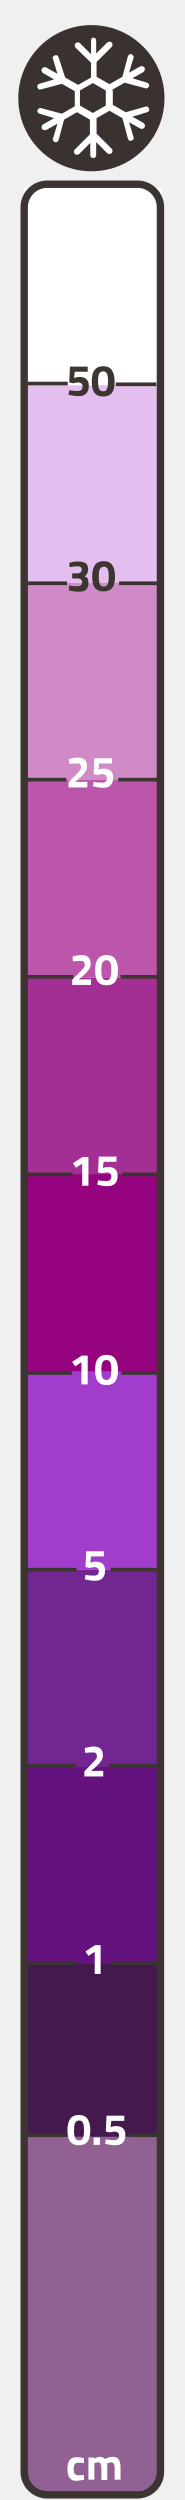
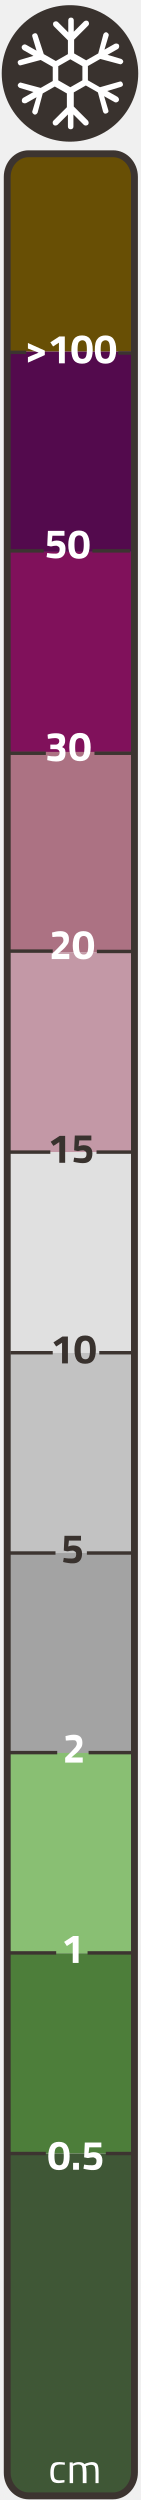
- <svg xmlns="http://www.w3.org/2000/svg" xmlns:xlink="http://www.w3.org/1999/xlink" version="1.1" id="Livello_1" x="0px" y="0px" width="50px" height="677px" viewBox="0 0 48.7 677.2" style="enable-background:new 0 0 48.7 677.2;" xml:space="preserve">
+ <svg xmlns="http://www.w3.org/2000/svg" xmlns:xlink="http://www.w3.org/1999/xlink" version="1.1" id="Livello_1" x="0px" y="0px" width="40.8px" height="725.2px" viewBox="0 0 40.8 725.2" style="enable-background:new 0 0 40.8 725.2;" xml:space="preserve">
  <style type="text/css">
- 	.st0{clip-path:url(#SVGID_00000000218965713374621950000004233356591681554082_);}
- 	.st1{fill:#FFFFFF;}
- 	.st2{clip-path:url(#SVGID_00000129923144940384993090000008331274699323703455_);}
- 	.st3{fill:#E4BEEE;}
- 	.st4{fill:#D08AC5;}
- 	.st5{clip-path:url(#SVGID_00000006685464368727911560000018187643351156657309_);}
- 	.st6{clip-path:url(#SVGID_00000095319780585273244490000013351934972467912067_);}
+ 	.st0{clip-path:url(#SVGID_00000098915040026974446110000016467911014192724646_);}
+ 	.st1{fill:#684F05;}
+ 	.st2{clip-path:url(#SVGID_00000094594512914248345400000008425046357698477696_);}
+ 	.st3{fill:#530A4D;}
+ 	.st4{fill:#80115B;}
+ 	.st5{clip-path:url(#SVGID_00000033357817913783713780000009313875899517753984_);}
+ 	.st6{clip-path:url(#SVGID_00000102504948381696112070000005640679351767184278_);}
	.st7{fill:#F7EC31;}
- 	.st8{clip-path:url(#SVGID_00000008862577644677355480000016746219373689212847_);}
- 	.st9{fill:#BB56AA;}
- 	.st10{clip-path:url(#SVGID_00000154412890701571235620000002423161842869275311_);}
- 	.st11{fill:#712692;}
- 	.st12{clip-path:url(#SVGID_00000079466833857126318350000008875312043614706323_);}
- 	.st13{fill:#64127D;}
- 	.st14{clip-path:url(#SVGID_00000105390704957357987420000002950343118205933458_);}
- 	.st15{fill:#43194E;}
- 	.st16{clip-path:url(#SVGID_00000102509290821129633550000012070003023703559040_);}
- 	.st17{fill:#906192;}
- 	.st18{clip-path:url(#SVGID_00000003076417379685506710000001611702538160563865_);}
- 	.st19{fill:#A32F94;}
- 	.st20{fill:#95037E;}
- 	.st21{fill:#A13CCD;}
- 	.st22{fill:#39322E;}
- 	.st23{fill:none;stroke:#3C3430;stroke-width:2;stroke-miterlimit:9.772;}
- 	.st24{fill:#3C3530;}
- 	.st25{fill:none;stroke:#3C3430;stroke-miterlimit:9.772;}
+ 	.st8{clip-path:url(#SVGID_00000026155942262473664290000017893766540488892855_);}
+ 	.st9{fill:#AC7283;}
+ 	.st10{clip-path:url(#SVGID_00000007412144014701037810000015797737344956985005_);}
+ 	.st11{fill:#A3A3A3;}
+ 	.st12{clip-path:url(#SVGID_00000119092181945875968810000003777751247216510863_);}
+ 	.st13{fill:#89BF73;}
+ 	.st14{clip-path:url(#SVGID_00000137821228222868411890000011199812696791389324_);}
+ 	.st15{fill:#4D7E3A;}
+ 	.st16{clip-path:url(#SVGID_00000057866340628048569470000003207683099039996304_);}
+ 	.st17{fill:#3F5736;}
+ 	.st18{clip-path:url(#SVGID_00000087394484356165805430000003236851973360426142_);}
+ 	.st19{fill:#C398A6;}
+ 	.st20{fill:#E0E0E0;}
+ 	.st21{fill:#C2C2C2;}
+ 	.st22{fill:#FFFFFF;}
+ 	.st23{fill:none;stroke:#3C3430;stroke-miterlimit:9.772;}
+ 	.st24{fill:#39322E;}
+ 	.st25{fill:none;stroke:#3C3430;stroke-width:2;stroke-miterlimit:9.772;}
</style>
  <g>
    <g>
      <defs>
-         <path id="SVGID_1_" d="M43.4,670.3C43,675.2,33.3,681,24.9,681l0,0c-8.2,0.5-19.5-4.7-19.5-10.7v-773.6c1.7-7,11.7-7.2,18.2-7.2     l0,0c7.7,0,17.7-0.9,19.6,6.5L43.4,670.3L43.4,670.3z" />
-       </defs>
-       <clipPath id="SVGID_00000049906761402337920340000000043620557985791897_">
+         <path id="SVGID_1_" d="M39.4,716.9c-0.5,5.3-10.1,11.6-18.5,11.6l0,0c-8.2,0.6-19.5-5.2-19.5-11.6v-840.6     c1.7-7.6,11.7-7.8,18.2-7.8l0,0c7.7,0,17.7-0.9,19.6,7.1L39.4,716.9L39.4,716.9z" />
+       </defs>
+       <clipPath id="SVGID_00000002376895202749338140000016211034289299895940_">
        <use xlink:href="#SVGID_1_" style="overflow:visible;" />
      </clipPath>
    </g>
    <g>
      <defs>
-         <path id="SVGID_00000139287668427597175150000005337643342325747617_" d="M43.4,670.3L43.4,670.3C43,675.2,33.3,681,24.9,681l0,0     c-8.2,0.5-19.5-4.7-19.5-10.7l0.4-773.8c1.7-7,11.3-7,17.8-7l0,0" />
-       </defs>
-       <clipPath id="SVGID_00000043440129468203989750000015955141753081785534_">
-         <use xlink:href="#SVGID_00000139287668427597175150000005337643342325747617_" style="overflow:visible;" />
-       </clipPath>
-     </g>
-     <g>
-       <defs>
-         <path id="SVGID_00000115490811195312777860000017320163711360459958_" d="M43.4,670.3C43,675.2,33.3,681,24.9,681l0,0     c-8.2,0.5-19.5-4.7-19.5-10.7l0.4-773.2c1.7-7,11.3-7.6,17.8-7.6l0,0c7.7,0,17.9-0.5,19.6,11.5L43.4,670.3L43.4,670.3z" />
-       </defs>
-       <clipPath id="SVGID_00000109013251638436620060000009426512653279845790_">
-         <use xlink:href="#SVGID_00000115490811195312777860000017320163711360459958_" style="overflow:visible;" />
-       </clipPath>
-       <g style="clip-path:url(#SVGID_00000109013251638436620060000009426512653279845790_);">
-         <g>
-           <g>
-             <rect x="-20.5" y="50.9" class="st1" width="100.4" height="53.5" />
-           </g>
-         </g>
-       </g>
-     </g>
-     <g>
-       <defs>
-         <path id="SVGID_00000001651595787654285100000000539256392243298979_" d="M43.4,670.3C43,675.2,33.3,681,24.9,681l0,0     c-8.2,0.5-19.5-4.7-19.5-10.7l0.4-773.8c1.7-7,11.3-7,17.8-7l0,0c7.7,0,18-0.6,19.6,11.5L43.4,670.3L43.4,670.3z" />
-       </defs>
-       <clipPath id="SVGID_00000160868612706090000760000001113069470686032782_">
-         <use xlink:href="#SVGID_00000001651595787654285100000000539256392243298979_" style="overflow:visible;" />
-       </clipPath>
-       <g style="clip-path:url(#SVGID_00000160868612706090000760000001113069470686032782_);">
-         <g>
-           <g>
-             <rect x="-19.5" y="104.4" class="st3" width="100.4" height="53.5" />
-           </g>
-         </g>
-       </g>
-       <g style="clip-path:url(#SVGID_00000160868612706090000760000001113069470686032782_);">
-         <g>
-           <g>
-             <rect x="-26.4" y="157.9" class="st4" width="100.4" height="53.5" />
-           </g>
-         </g>
-       </g>
-     </g>
-     <g>
-       <defs>
-         <path id="SVGID_00000093140493401093279450000010385558198291364778_" d="M43.3-99l0.2,769.3l0,0C43,675.2,33.3,681,24.9,681l0,0     c-8.2,0.5-19.5-4.7-19.5-10.7" />
-       </defs>
-       <defs>
-         <line id="SVGID_00000177444887163859735590000010051265546484263043_" x1="23.7" y1="-110.5" x2="23.7" y2="-110.5" />
-       </defs>
-       <clipPath id="SVGID_00000036940866561800353900000007167734404209803686_">
-         <use xlink:href="#SVGID_00000093140493401093279450000010385558198291364778_" style="overflow:visible;" />
-       </clipPath>
-       <clipPath id="SVGID_00000168815570968388869280000007952147893339019657_" style="clip-path:url(#SVGID_00000036940866561800353900000007167734404209803686_);">
-         <use xlink:href="#SVGID_00000177444887163859735590000010051265546484263043_" style="overflow:visible;" />
-       </clipPath>
-       <g style="clip-path:url(#SVGID_00000168815570968388869280000007952147893339019657_);">
-         <g>
-           <g>
-             <rect x="-19.5" y="157.8" class="st7" width="100.4" height="53.5" />
-           </g>
-         </g>
-       </g>
-     </g>
-     <g>
-       <defs>
-         <path id="SVGID_00000096761002498222806990000017357493658850406569_" d="M43.3-99l0.2,769.3l0,0C43,675.2,33.3,681,24.9,681l0,0     c-8.2,0.5-19.5-4.7-19.5-10.7v-772.8c1.7-7,11.7-7.9,18.2-7.9l0,0" />
-       </defs>
-       <clipPath id="SVGID_00000004518820277985656460000008660747687400064950_">
-         <use xlink:href="#SVGID_00000096761002498222806990000017357493658850406569_" style="overflow:visible;" />
-       </clipPath>
-       <g style="clip-path:url(#SVGID_00000004518820277985656460000008660747687400064950_);">
-         <g>
-           <g>
-             <rect x="-19.5" y="211.3" class="st9" width="100.4" height="53.5" />
-           </g>
-         </g>
-       </g>
-     </g>
-     <g>
-       <defs>
-         <path id="SVGID_00000174571693593857437650000013166913069143135146_" d="M43.4,670.3C43,675.2,33.3,681,24.9,681l0,0     c-8.2,0.5-19.5-4.7-19.5-10.7v-773.6c1.7-7,11.7-7.2,18.2-7.2l0,0c7.7,0,18.2-0.5,19.6,11.5L43.4,670.3L43.4,670.3z" />
-       </defs>
-       <clipPath id="SVGID_00000180350256746388781910000010282453404805177512_">
-         <use xlink:href="#SVGID_00000174571693593857437650000013166913069143135146_" style="overflow:visible;" />
-       </clipPath>
-       <g style="clip-path:url(#SVGID_00000180350256746388781910000010282453404805177512_);">
-         <g>
-           <g>
-             <rect x="-18.2" y="425.1" class="st11" width="100.4" height="53.5" />
-           </g>
-         </g>
-       </g>
-     </g>
-     <g>
-       <defs>
-         <path id="SVGID_00000129165151541305502330000001497987947528779943_" d="M43.4,670.3C43,675.2,33.3,681,24.9,681l0,0     c-8.2,0.5-19.5-4.7-19.5-10.7v-773.6c1.7-7,11.7-7.2,18.2-7.2l0,0c7.7,0,18.2-1.2,19.6,11.5L43.4,670.3L43.4,670.3z" />
-       </defs>
-       <clipPath id="SVGID_00000172435788007856679500000014449333323306551707_">
-         <use xlink:href="#SVGID_00000129165151541305502330000001497987947528779943_" style="overflow:visible;" />
-       </clipPath>
-       <g style="clip-path:url(#SVGID_00000172435788007856679500000014449333323306551707_);">
-         <g>
-           <g>
-             <rect x="-18.2" y="478.5" class="st13" width="100.4" height="53.5" />
-           </g>
-         </g>
-       </g>
-     </g>
-     <g>
-       <defs>
-         <path id="SVGID_00000039840782342987925490000000346408098190809532_" d="M43.4,670.3C43,675.2,33.3,681,24.9,681l0,0     c-8.2,0.5-19.5-4.7-19.5-10.7l0-769.6c-0.2-17.9,11.7-11.4,18.2-11.2l0,0c7.7,0,18.3-0.6,19.6,11.5L43.4,670.3L43.4,670.3z" />
-       </defs>
-       <clipPath id="SVGID_00000137848631104389829790000001421881645389209216_">
-         <use xlink:href="#SVGID_00000039840782342987925490000000346408098190809532_" style="overflow:visible;" />
-       </clipPath>
-       <g style="clip-path:url(#SVGID_00000137848631104389829790000001421881645389209216_);">
-         <g>
-           <g>
-             <rect x="-17.3" y="532" class="st15" width="100.4" height="53.5" />
-           </g>
-         </g>
-       </g>
-     </g>
-     <g>
-       <defs>
-         <path id="SVGID_00000132054182133093069910000016757555373896589497_" d="M43.4,670.3c-0.5,4.9-10.6,5.5-19,5.5l0,0     c-8.2,0.5-18.6,0-18.6-6.6v-774c1.7-7,11.3-5.7,17.8-5.7l0,0c7.7,0,17.7,0.4,19.6,7.7L43.4,670.3L43.4,670.3z" />
-       </defs>
-       <clipPath id="SVGID_00000013905822566775469240000000313912626292401555_">
-         <use xlink:href="#SVGID_00000132054182133093069910000016757555373896589497_" style="overflow:visible;" />
-       </clipPath>
-       <g style="clip-path:url(#SVGID_00000013905822566775469240000000313912626292401555_);">
-         <g>
-           <g>
-             <rect x="-17.6" y="578.8" class="st17" width="100.4" height="98.9" />
-           </g>
-         </g>
-       </g>
-     </g>
-     <g>
-       <defs>
-         <path id="SVGID_00000007396514848481144550000015290103868559859863_" d="M43.4,670.3c-0.5,4.9-10.4,4.2-18.8,4.2l0,0     c-8.2,0.5-19.2,1.8-19.2-4.2l0.4-773.8c1.7-7,11.3-7,17.8-7l0,0c7.7,0,17.2,0.8,19.1,8.2L43.4,670.3L43.4,670.3z" />
-       </defs>
-       <clipPath id="SVGID_00000072245105386163079540000011332157759879744156_">
-         <use xlink:href="#SVGID_00000007396514848481144550000015290103868559859863_" style="overflow:visible;" />
-       </clipPath>
-       <g style="clip-path:url(#SVGID_00000072245105386163079540000011332157759879744156_);">
-         <g>
-           <g>
-             <rect x="-18.2" y="264.8" class="st19" width="100.4" height="53.5" />
+         <path id="SVGID_00000178170641793744831440000013553570908932468613_" d="M39.4,716.9L39.4,716.9c-0.5,5.3-10.1,11.6-18.5,11.6     l0,0c-8.2,0.6-19.5-5.2-19.5-11.6l0.4-840.9c1.7-7.6,11.3-7.6,17.8-7.6l0,0" />
+       </defs>
+       <clipPath id="SVGID_00000003075503599348717450000015759645468834601378_">
+         <use xlink:href="#SVGID_00000178170641793744831440000013553570908932468613_" style="overflow:visible;" />
+       </clipPath>
+     </g>
+     <g>
+       <defs>
+         <path id="SVGID_00000100348412221208450680000008095383323119691156_" d="M39.4,716.9c-0.5,5.3-10.1,11.6-18.5,11.6l0,0     c-8.2,0.6-19.5-5.2-19.5-11.6l0.4-840.2c1.7-7.6,11.3-8.2,17.8-8.2l0,0c7.7,0,17.9-0.5,19.6,12.5L39.4,716.9L39.4,716.9z" />
+       </defs>
+       <clipPath id="SVGID_00000039108399036943574920000001238653973348416945_">
+         <use xlink:href="#SVGID_00000100348412221208450680000008095383323119691156_" style="overflow:visible;" />
+       </clipPath>
+       <g style="clip-path:url(#SVGID_00000039108399036943574920000001238653973348416945_);">
+         <g>
+           <g>
+             <path class="st1" d="M8.9,43.9h22.2c5,0,9,4,9,9V102H1.8V51C1.8,47.1,5,43.9,8.9,43.9z" />
+           </g>
+         </g>
+       </g>
+     </g>
+     <g>
+       <defs>
+         <path id="SVGID_00000168833794349839536990000010752027457941893008_" d="M39.4,716.9c-0.5,5.3-10.1,11.6-18.5,11.6l0,0     c-8.2,0.6-19.5-5.2-19.5-11.6l0.4-840.9c1.7-7.6,11.3-7.6,17.8-7.6l0,0c7.7,0,18-0.7,19.6,12.5L39.4,716.9L39.4,716.9z" />
+       </defs>
+       <clipPath id="SVGID_00000119112293153998242760000015847789630416676506_">
+         <use xlink:href="#SVGID_00000168833794349839536990000010752027457941893008_" style="overflow:visible;" />
+       </clipPath>
+       <g style="clip-path:url(#SVGID_00000119112293153998242760000015847789630416676506_);">
+         <g>
+           <g>
+             <rect x="-23.5" y="102" class="st3" width="100.4" height="58.1" />
+           </g>
+         </g>
+       </g>
+       <g style="clip-path:url(#SVGID_00000119112293153998242760000015847789630416676506_);">
+         <g>
+           <g>
+             <rect x="-30.4" y="160.1" class="st4" width="100.4" height="58.1" />
+           </g>
+         </g>
+       </g>
+     </g>
+     <g>
+       <defs>
+         <path id="SVGID_00000049187187290253736290000017964519920906868887_" d="M39.3-119l0.2,836l0,0c-0.5,5.3-10.1,11.6-18.5,11.6     l0,0c-8.2,0.6-19.5-5.2-19.5-11.6" />
+       </defs>
+       <defs>
+         <line id="SVGID_00000161613545894220248220000014399270502842630046_" x1="19.6" y1="-131.5" x2="19.6" y2="-131.5" />
+       </defs>
+       <clipPath id="SVGID_00000119812225783328776150000006907866670952960956_">
+         <use xlink:href="#SVGID_00000049187187290253736290000017964519920906868887_" style="overflow:visible;" />
+       </clipPath>
+       <clipPath id="SVGID_00000085250954141285547760000012959758495552233353_" style="clip-path:url(#SVGID_00000119812225783328776150000006907866670952960956_);">
+         <use xlink:href="#SVGID_00000161613545894220248220000014399270502842630046_" style="overflow:visible;" />
+       </clipPath>
+       <g style="clip-path:url(#SVGID_00000085250954141285547760000012959758495552233353_);">
+         <g>
+           <g>
+             <rect x="-23.5" y="160" class="st7" width="100.4" height="58.1" />
+           </g>
+         </g>
+       </g>
+     </g>
+     <g>
+       <defs>
+         <path id="SVGID_00000011748717796790215470000017592592769565889961_" d="M39.3-119l0.2,836l0,0c-0.5,5.3-10.1,11.6-18.5,11.6     l0,0c-8.2,0.6-19.5-5.2-19.5-11.6v-839.8c1.7-7.6,11.7-8.6,18.2-8.6l0,0" />
+       </defs>
+       <clipPath id="SVGID_00000081629771976537579700000003846938342084202147_">
+         <use xlink:href="#SVGID_00000011748717796790215470000017592592769565889961_" style="overflow:visible;" />
+       </clipPath>
+       <g style="clip-path:url(#SVGID_00000081629771976537579700000003846938342084202147_);">
+         <g>
+           <g>
+             <rect x="-23.5" y="218.1" class="st9" width="100.4" height="58.1" />
+           </g>
+         </g>
+       </g>
+     </g>
+     <g>
+       <defs>
+         <path id="SVGID_00000104685433218002130680000016991519668449162653_" d="M39.4,716.9c-0.5,5.3-10.1,11.6-18.5,11.6l0,0     c-8.2,0.6-19.5-5.2-19.5-11.6v-840.6c1.7-7.6,11.7-7.8,18.2-7.8l0,0c7.7,0,18.2-0.5,19.6,12.5L39.4,716.9L39.4,716.9z" />
+       </defs>
+       <clipPath id="SVGID_00000143597427769872116080000013472562671337363382_">
+         <use xlink:href="#SVGID_00000104685433218002130680000016991519668449162653_" style="overflow:visible;" />
+       </clipPath>
+       <g style="clip-path:url(#SVGID_00000143597427769872116080000013472562671337363382_);">
+         <g>
+           <g>
+             <rect x="-22.3" y="450.5" class="st11" width="100.4" height="58.1" />
+           </g>
+         </g>
+       </g>
+     </g>
+     <g>
+       <defs>
+         <path id="SVGID_00000060713978229330412610000001242392071182952872_" d="M39.4,716.9c-0.5,5.3-10.1,11.6-18.5,11.6l0,0     c-8.2,0.6-19.5-5.2-19.5-11.6v-840.6c1.7-7.6,11.7-7.8,18.2-7.8l0,0c7.7,0,18.2-1.3,19.6,12.5L39.4,716.9L39.4,716.9z" />
+       </defs>
+       <clipPath id="SVGID_00000043439930468464822360000011988295345565733051_">
+         <use xlink:href="#SVGID_00000060713978229330412610000001242392071182952872_" style="overflow:visible;" />
+       </clipPath>
+       <g style="clip-path:url(#SVGID_00000043439930468464822360000011988295345565733051_);">
+         <g>
+           <g>
+             <rect x="-22.3" y="508.5" class="st13" width="100.4" height="58.1" />
+           </g>
+         </g>
+       </g>
+     </g>
+     <g>
+       <defs>
+         <path id="SVGID_00000048483031147281465460000017961855064171902124_" d="M39.4,716.9c-0.5,5.3-10.1,11.6-18.5,11.6l0,0     c-8.2,0.6-19.5-5.2-19.5-11.6l0-836.2c-0.2-19.4,11.7-12.4,18.2-12.2l0,0c7.7,0,18.3-0.7,19.6,12.5L39.4,716.9L39.4,716.9z" />
+       </defs>
+       <clipPath id="SVGID_00000138550818620415228530000014452410293576349112_">
+         <use xlink:href="#SVGID_00000048483031147281465460000017961855064171902124_" style="overflow:visible;" />
+       </clipPath>
+       <g style="clip-path:url(#SVGID_00000138550818620415228530000014452410293576349112_);">
+         <g>
+           <g>
+             <rect x="-21.3" y="566.6" class="st15" width="100.4" height="58.1" />
+           </g>
+         </g>
+       </g>
+     </g>
+     <g>
+       <defs>
+         <path id="SVGID_00000150088491119355903410000016345475448046672027_" d="M39,719.7C38.6,725,29,724,20.6,724l0,0     c-8.2,0.6-19.1,0.1-19.1-7l0.4-842.2c1.7-7.6,11.3-6.2,17.8-6.2l0,0c7.7,0,17.7,0.4,19.6,8.4l0.2,840L39,719.7z" />
+       </defs>
+       <clipPath id="SVGID_00000137849203044961490140000008775123396880617886_">
+         <use xlink:href="#SVGID_00000150088491119355903410000016345475448046672027_" style="overflow:visible;" />
+       </clipPath>
+       <g style="clip-path:url(#SVGID_00000137849203044961490140000008775123396880617886_);">
+         <g>
+           <g>
+             <rect x="-21.6" y="624.7" class="st17" width="100.4" height="100.3" />
+           </g>
+         </g>
+       </g>
+     </g>
+     <g>
+       <defs>
+         <path id="SVGID_00000067950140164178477570000012641464955959411613_" d="M20.6,721.4L20.6,721.4c-8.2,0.6-19.2,1.9-19.2-4.5     l0.4-840.9c1.7-7.6,11.3-7.6,17.8-7.6l0,0c7.7,0,17.2,0.9,19.1,8.9l0.7,839.5" />
+       </defs>
+       <clipPath id="SVGID_00000136397276364343749070000009572086690755956355_">
+         <use xlink:href="#SVGID_00000067950140164178477570000012641464955959411613_" style="overflow:visible;" />
+       </clipPath>
+       <g style="clip-path:url(#SVGID_00000136397276364343749070000009572086690755956355_);">
+         <g>
+           <g>
+             <rect x="-22.3" y="276.2" class="st19" width="100.4" height="58.1" />
          </g>
        </g>
      </g>
    </g>
    <g>
      <g>
        <g>
          <g>
-             <rect x="5.4" y="318.1" class="st20" width="38" height="53.5" />
+             <rect x="1.4" y="334.2" class="st20" width="38" height="58.1" />
          </g>
        </g>
      </g>
    </g>
    <g>
      <g>
        <g>
          <g>
-             <rect x="6.2" y="371.6" class="st21" width="36.7" height="53.5" />
-           </g>
-         </g>
-       </g>
-     </g>
-   </g>
-   <circle class="st22" cx="24.1" cy="26.6" r="19.8" />
-   <path class="st23" d="M36.6,675.8H12.1c-3.4,0-6.2-2.8-6.2-6.2V56.1c0-3.4,2.8-6.2,6.2-6.2h24.5c3.4,0,6.2,2.8,6.2,6.2v613.5  C42.8,673,40,675.8,36.6,675.8z" />
-   <g>
-     <path class="st1" d="M18.4,573.9c0.5-0.7,1.3-1,2.3-1c1,0,1.8,0.3,2.3,1c0.5,0.7,0.8,1.7,0.8,3.2s-0.3,2.5-0.8,3.1   c-0.5,0.6-1.3,0.9-2.3,0.9c-1,0-1.8-0.3-2.3-0.9s-0.8-1.7-0.8-3.1S17.9,574.6,18.4,573.9z M22.1,577.1c0-1-0.1-1.7-0.3-2.1   c-0.2-0.4-0.6-0.6-1-0.6c-0.5,0-0.8,0.2-1.1,0.6c-0.2,0.4-0.3,1.1-0.3,2.1c0,1,0.1,1.7,0.3,2.1c0.2,0.4,0.6,0.6,1.1,0.6   c0.5,0,0.8-0.2,1-0.6S22.1,578,22.1,577.1z" />
-     <path class="st1" d="M24.7,581v-2h1.7v2H24.7z" />
-     <path class="st1" d="M33,573.1v1.4h-3.5l-0.2,1.7c0.5-0.2,1-0.3,1.4-0.3c1.7,0,2.6,0.8,2.6,2.4c0,0.9-0.2,1.6-0.7,2.1   c-0.5,0.5-1.1,0.7-2,0.7c-0.4,0-0.8,0-1.3-0.1c-0.5-0.1-0.8-0.1-1.1-0.2l-0.4-0.1l0.2-1.2c1,0.2,1.8,0.2,2.4,0.2   c0.4,0,0.7-0.1,0.9-0.3c0.2-0.2,0.3-0.5,0.3-0.9s-0.1-0.7-0.3-0.8s-0.4-0.3-0.7-0.3c-0.5,0-1,0.1-1.4,0.2l-0.2,0l-1-0.2l0.2-4.3H33   z" />
-   </g>
-   <g>
-     <path class="st1" d="M24,266.8h-5.1v-1.4l1.7-1.7c0.6-0.6,1-1.1,1.3-1.4s0.4-0.7,0.4-1s-0.1-0.6-0.3-0.8c-0.2-0.2-0.5-0.2-0.8-0.2   c-0.5,0-1.1,0-1.8,0.1l-0.3,0l-0.1-1.3c0.8-0.2,1.6-0.4,2.4-0.4c1.7,0,2.5,0.8,2.5,2.3c0,0.6-0.1,1.1-0.4,1.5   c-0.3,0.4-0.7,1-1.4,1.6l-1.4,1.2H24V266.8z" />
-     <path class="st1" d="M25.9,259.7c0.5-0.7,1.3-1,2.3-1c1,0,1.8,0.3,2.3,1c0.5,0.7,0.8,1.7,0.8,3.2s-0.3,2.5-0.8,3.1   c-0.5,0.6-1.3,0.9-2.3,0.9c-1,0-1.8-0.3-2.3-0.9s-0.8-1.7-0.8-3.1S25.3,260.4,25.9,259.7z M29.5,262.8c0-1-0.1-1.7-0.3-2.1   c-0.2-0.4-0.6-0.6-1-0.6c-0.5,0-0.8,0.2-1.1,0.6c-0.2,0.4-0.3,1.1-0.3,2.1c0,1,0.1,1.7,0.3,2.1c0.2,0.4,0.6,0.6,1.1,0.6   c0.5,0,0.8-0.2,1-0.6S29.5,263.8,29.5,262.8z" />
-   </g>
-   <g>
-     <path class="st1" d="M23,213.3h-5.1v-1.4l1.7-1.7c0.6-0.6,1-1.1,1.3-1.4s0.4-0.7,0.4-1s-0.1-0.6-0.3-0.8c-0.2-0.2-0.5-0.2-0.8-0.2   c-0.5,0-1.1,0-1.8,0.1l-0.3,0l-0.1-1.3c0.8-0.2,1.6-0.4,2.4-0.4c1.7,0,2.5,0.8,2.5,2.3c0,0.6-0.1,1.1-0.4,1.5   c-0.3,0.4-0.7,1-1.4,1.6l-1.4,1.2H23V213.3z" />
-     <path class="st1" d="M29.7,205.4v1.4h-3.5l-0.2,1.7c0.5-0.2,1-0.3,1.4-0.3c1.7,0,2.6,0.8,2.6,2.4c0,0.9-0.2,1.6-0.7,2.1   c-0.5,0.5-1.1,0.7-2,0.7c-0.4,0-0.8,0-1.3-0.1c-0.5-0.1-0.8-0.1-1.1-0.2l-0.4-0.1l0.2-1.2c1,0.2,1.8,0.2,2.4,0.2   c0.4,0,0.7-0.1,0.9-0.3c0.2-0.2,0.3-0.5,0.3-0.9s-0.1-0.7-0.3-0.8s-0.4-0.3-0.7-0.3c-0.5,0-1,0.1-1.4,0.2l-0.2,0l-1-0.2l0.2-4.3   H29.7z" />
-   </g>
-   <g>
-     <path class="st24" d="M23.1,99.3v1.4h-3.5l-0.2,1.7c0.5-0.2,1-0.3,1.4-0.3c1.7,0,2.6,0.8,2.6,2.4c0,0.9-0.2,1.6-0.7,2.1   c-0.5,0.5-1.1,0.7-2,0.7c-0.4,0-0.8,0-1.3-0.1c-0.5-0.1-0.8-0.1-1.1-0.2l-0.4-0.1l0.2-1.2c1,0.2,1.8,0.2,2.4,0.2   c0.4,0,0.7-0.1,0.9-0.3c0.2-0.2,0.3-0.5,0.3-0.9s-0.1-0.7-0.3-0.8s-0.4-0.3-0.7-0.3c-0.5,0-1,0.1-1.4,0.2l-0.2,0l-1-0.2l0.2-4.3   H23.1z" />
-     <path class="st24" d="M25,100.2c0.5-0.7,1.3-1,2.3-1c1,0,1.8,0.3,2.3,1c0.5,0.7,0.8,1.7,0.8,3.2s-0.3,2.5-0.8,3.1   c-0.5,0.6-1.3,0.9-2.3,0.9c-1,0-1.8-0.3-2.3-0.9s-0.8-1.7-0.8-3.1S24.4,100.8,25,100.2z M28.6,103.3c0-1-0.1-1.7-0.3-2.1   c-0.2-0.4-0.6-0.6-1-0.6c-0.5,0-0.8,0.2-1.1,0.6c-0.2,0.4-0.3,1.1-0.3,2.1c0,1,0.1,1.7,0.3,2.1c0.2,0.4,0.6,0.6,1.1,0.6   c0.5,0,0.8-0.2,1-0.6S28.6,104.3,28.6,103.3z" />
-   </g>
-   <line class="st25" x1="5.5" y1="578.4" x2="16.9" y2="578.4" />
-   <line class="st25" x1="42.5" y1="578.4" x2="34.3" y2="578.4" />
-   <line class="st25" x1="6.5" y1="264.6" x2="19.2" y2="264.6" />
-   <line class="st25" x1="43.2" y1="264.6" x2="32" y2="264.6" />
-   <line class="st25" x1="6.5" y1="211.2" x2="17.3" y2="211.2" />
-   <line class="st25" x1="42.4" y1="211.2" x2="31.4" y2="211.2" />
-   <line class="st25" x1="17.7" y1="103.9" x2="5.2" y2="103.9" />
-   <line class="st25" x1="41.7" y1="104.1" x2="30.7" y2="104.1" />
-   <g>
-     <path class="st1" d="M26.6,526.8v7.9H25v-6l-1.7,1.1l-0.8-1.2l2.6-1.7H26.6z" />
-   </g>
-   <line class="st25" x1="6.3" y1="531.8" x2="20.1" y2="531.8" />
-   <line class="st25" x1="42.7" y1="531.8" x2="29.3" y2="531.8" />
-   <g>
-     <path class="st1" d="M27.3,481.2h-5.1v-1.4l1.7-1.7c0.6-0.6,1-1.1,1.3-1.4s0.4-0.7,0.4-1s-0.1-0.6-0.3-0.8   c-0.2-0.2-0.5-0.2-0.8-0.2c-0.5,0-1.1,0-1.8,0.1l-0.3,0l-0.1-1.3c0.8-0.2,1.6-0.4,2.4-0.4c1.7,0,2.5,0.8,2.5,2.3   c0,0.6-0.1,1.1-0.4,1.5c-0.3,0.4-0.7,1-1.4,1.6l-1.4,1.2h3.3V481.2z" />
-   </g>
-   <line class="st25" x1="6" y1="478.3" x2="19.9" y2="478.3" />
-   <line class="st25" x1="42.4" y1="478.3" x2="29" y2="478.3" />
-   <g>
-     <path class="st1" d="M27.5,420.2v1.4H24l-0.2,1.7c0.5-0.2,1-0.3,1.4-0.3c1.7,0,2.6,0.8,2.6,2.4c0,0.9-0.2,1.6-0.7,2.1   c-0.5,0.5-1.1,0.7-2,0.7c-0.4,0-0.8,0-1.3-0.1c-0.5-0.1-0.8-0.1-1.1-0.2l-0.4-0.1l0.2-1.2c1,0.2,1.8,0.2,2.4,0.2   c0.4,0,0.7-0.1,0.9-0.3c0.2-0.2,0.3-0.5,0.3-0.9s-0.1-0.7-0.3-0.8s-0.4-0.3-0.7-0.3c-0.5,0-1,0.1-1.4,0.2l-0.2,0l-1-0.2l0.2-4.3   H27.5z" />
-   </g>
-   <line class="st25" x1="6.3" y1="425.2" x2="20.1" y2="425.2" />
-   <line class="st25" x1="42.7" y1="425.2" x2="29.3" y2="425.2" />
-   <g>
-     <path class="st1" d="M23.1,367.1v7.9h-1.7v-6l-1.7,1.1l-0.8-1.2l2.6-1.7H23.1z" />
-     <path class="st1" d="M25.9,368c0.5-0.7,1.3-1,2.3-1c1,0,1.8,0.3,2.3,1c0.5,0.7,0.8,1.7,0.8,3.2s-0.3,2.5-0.8,3.1   c-0.5,0.6-1.3,0.9-2.3,0.9c-1,0-1.8-0.3-2.3-0.9s-0.8-1.7-0.8-3.1S25.3,368.6,25.9,368z M29.5,371.1c0-1-0.1-1.7-0.3-2.1   c-0.2-0.4-0.6-0.6-1-0.6c-0.5,0-0.8,0.2-1.1,0.6c-0.2,0.4-0.3,1.1-0.3,2.1c0,1,0.1,1.7,0.3,2.1c0.2,0.4,0.6,0.6,1.1,0.6   c0.5,0,0.8-0.2,1-0.6S29.5,372.1,29.5,371.1z" />
-   </g>
-   <line class="st25" x1="6.4" y1="371.9" x2="18.8" y2="371.9" />
-   <line class="st25" x1="42.8" y1="371.9" x2="32.2" y2="371.9" />
-   <g>
-     <path class="st1" d="M23.3,313.3v7.9h-1.7v-6l-1.7,1.1l-0.8-1.2l2.6-1.7H23.3z" />
-     <path class="st1" d="M30.9,313.3v1.4h-3.5l-0.2,1.7c0.5-0.2,1-0.3,1.4-0.3c1.7,0,2.6,0.8,2.6,2.4c0,0.9-0.2,1.6-0.7,2.1   s-1.1,0.7-2,0.7c-0.4,0-0.8,0-1.3-0.1s-0.8-0.1-1.1-0.2l-0.4-0.1l0.2-1.2c1,0.2,1.8,0.2,2.4,0.2c0.4,0,0.7-0.1,0.9-0.3   c0.2-0.2,0.3-0.5,0.3-0.9s-0.1-0.7-0.3-0.8s-0.4-0.3-0.7-0.3c-0.5,0-1,0.1-1.4,0.2l-0.2,0l-1-0.2l0.2-4.3H30.9z" />
-   </g>
-   <line class="st25" x1="6.6" y1="318.1" x2="19" y2="318.1" />
-   <line class="st25" x1="43" y1="318.1" x2="32.4" y2="318.1" />
-   <g>
-     <path class="st24" d="M18.1,152.5c0.7-0.3,1.6-0.4,2.5-0.4c0.9,0,1.6,0.2,2,0.5s0.6,0.9,0.6,1.7c0,0.8-0.3,1.4-0.9,1.8   c0.4,0.2,0.7,0.4,0.8,0.6s0.2,0.6,0.2,1.1c0,0.9-0.2,1.5-0.6,1.9c-0.4,0.4-1.1,0.6-2.1,0.6c-0.7,0-1.4-0.1-2.2-0.3l-0.4-0.1   l0.1-1.3c0.9,0.2,1.6,0.2,2.3,0.2c0.8,0,1.2-0.4,1.2-1.1c0-0.3-0.1-0.5-0.3-0.7c-0.2-0.2-0.5-0.3-0.8-0.3h-1.6v-1.4h1.6   c0.3,0,0.5-0.1,0.7-0.3c0.2-0.2,0.3-0.5,0.3-0.7c0-0.6-0.4-0.9-1.2-0.9c-0.6,0-1.1,0.1-1.8,0.2l-0.3,0L18.1,152.5z" />
-     <path class="st24" d="M25.1,153c0.5-0.7,1.3-1,2.3-1c1,0,1.8,0.3,2.3,1c0.5,0.7,0.8,1.7,0.8,3.2s-0.3,2.5-0.8,3.1   c-0.5,0.6-1.3,0.9-2.3,0.9c-1,0-1.8-0.3-2.3-0.9s-0.8-1.7-0.8-3.1S24.6,153.7,25.1,153z M28.8,156.2c0-1-0.1-1.7-0.3-2.1   c-0.2-0.4-0.6-0.6-1-0.6c-0.5,0-0.8,0.2-1.1,0.6c-0.2,0.4-0.3,1.1-0.3,2.1c0,1,0.1,1.7,0.3,2.1c0.2,0.4,0.6,0.6,1.1,0.6   c0.5,0,0.8-0.2,1-0.6S28.8,157.2,28.8,156.2z" />
-   </g>
-   <line class="st25" x1="6.7" y1="158" x2="17.5" y2="158" />
-   <line class="st25" x1="42.6" y1="158" x2="31.6" y2="158" />
-   <g>
-     <path class="st1" d="M20.2,665.6c0.4,0,0.9,0.1,1.6,0.2l0.3,0.1l0,1.3c-0.6-0.1-1.1-0.1-1.4-0.1c-0.6,0-0.9,0.1-1.1,0.4   c-0.2,0.2-0.3,0.7-0.3,1.3s0.1,1.1,0.3,1.3s0.5,0.4,1.1,0.4l1.4-0.1l0,1.3c-0.9,0.2-1.5,0.3-2,0.3c-0.9,0-1.5-0.2-1.9-0.8   c-0.4-0.5-0.6-1.3-0.6-2.4c0-1.1,0.2-1.9,0.6-2.4C18.6,665.8,19.3,665.6,20.2,665.6z" />
-     <path class="st1" d="M24.9,671.7h-1.6v-6h1.6v0.3c0.6-0.3,1-0.5,1.4-0.5c0.6,0,1.1,0.2,1.5,0.6c0.7-0.4,1.4-0.6,2-0.6   c0.8,0,1.3,0.2,1.7,0.7c0.3,0.5,0.5,1.2,0.5,2.2v3.3h-1.6v-3.2c0-0.5-0.1-0.9-0.2-1.1c-0.1-0.2-0.3-0.4-0.7-0.4   c-0.3,0-0.6,0.1-0.9,0.2l-0.2,0.1c0,0.6,0,1.1,0,1.4v3.1h-1.6v-3.1c0-0.6-0.1-1-0.2-1.3c-0.1-0.2-0.3-0.4-0.7-0.4   c-0.3,0-0.6,0.1-0.9,0.2l-0.1,0V671.7z" />
-   </g>
-   <g>
-     <path class="st1" d="M29.6,24.4l3.5-2l5.6,1.5c0.5,0.2,0.8-0.2,1-0.5c0.2-0.5-0.2-0.8-0.5-1l-4-1.2l3-1.7c0.3-0.2,0.5-0.7,0.3-1.2   c-0.2-0.3-0.7-0.5-1.2-0.3l-3,1.7l1.2-4c0.2-0.5-0.2-0.8-0.5-1c-0.5-0.2-0.8,0.2-1,0.5l-1.5,5.6l-3.5,2l-3.5-2v-4l4.1-4.1   c0.3-0.3,0.3-0.8,0-1.2c-0.3-0.3-0.8-0.3-1.2,0l-3,3v-3.5c0-0.5-0.3-0.8-0.8-0.8S24,10.7,24,11.2v3.5l-3-3c-0.3-0.3-0.8-0.3-1.2,0   c-0.3,0.3-0.3,0.8,0,1.2L24,17v4l-3.5,2l-3.5-2l-1.8-5.5c-0.2-0.5-0.5-0.7-1-0.5c-0.5,0.2-0.7,0.5-0.5,1l1.2,4l-3-1.7   c-0.3-0.2-0.8-0.2-1.2,0.3c-0.2,0.3-0.2,0.8,0.3,1.2l3,1.7l-4,1.2c-0.5,0.2-0.7,0.5-0.5,1c0.2,0.5,0.5,0.7,1,0.5l5.6-1.5l3.5,2v4.1   l-3.5,2l-5.6-1.5c-0.5-0.2-0.8,0.2-1,0.5c-0.2,0.5,0.2,0.8,0.5,1l4,1.2l-3,1.7c-0.3,0.2-0.5,0.7-0.3,1.2c0.2,0.3,0.7,0.5,1.2,0.3   l3-1.7l-1.2,4c-0.2,0.5,0.2,0.8,0.5,1c0.5,0.2,0.8-0.2,1-0.5l1.5-5.6l3.5-2l3.5,2v4l-4.1,4.1c-0.3,0.3-0.3,0.8,0,1.2   c0.3,0.3,0.8,0.3,1.2,0l3-3V42c0,0.5,0.3,0.8,0.8,0.8s0.8-0.3,0.8-0.8v-3.5l3,3c0.3,0.3,0.8,0.3,1.2,0c0.3-0.3,0.3-0.8,0-1.2   l-4.1-4.1V32l3.5-2l3.5,2l1.5,5.6c0.2,0.5,0.5,0.7,1,0.5c0.5-0.2,0.7-0.5,0.5-1l-1.2-4l3,1.7c0.3,0.2,0.8,0.2,1.2-0.3   c0.2-0.3,0.2-0.8-0.3-1.2l-3-1.7l4-1.2c0.5-0.2,0.7-0.5,0.5-1c-0.2-0.5-0.5-0.7-1-0.5l-5.3,1.5l-3.5-2V24.4z M28,28.6l-3.5,2   l-3.5-2v-4.1l3.5-2l3.5,2V28.6z" />
+             <rect x="2.2" y="392.4" class="st21" width="36.7" height="58.1" />
+           </g>
+         </g>
+       </g>
+     </g>
+   </g>
+   <g>
+     <path class="st22" d="M14.8,622.3c0.5-0.7,1.3-1,2.3-1c1,0,1.8,0.3,2.3,1s0.8,1.7,0.8,3.2s-0.3,2.5-0.8,3.1s-1.3,0.9-2.3,0.9   c-1,0-1.8-0.3-2.3-0.9c-0.5-0.6-0.8-1.7-0.8-3.1S14.3,623,14.8,622.3z M18.5,625.4c0-1-0.1-1.7-0.3-2.1c-0.2-0.4-0.6-0.6-1-0.6   s-0.8,0.2-1.1,0.6c-0.2,0.4-0.3,1.1-0.3,2.1c0,1,0.1,1.7,0.3,2.1c0.2,0.4,0.6,0.6,1.1,0.6s0.8-0.2,1-0.6S18.5,626.4,18.5,625.4z" />
+     <path class="st22" d="M21.2,629.4v-2h1.7v2H21.2z" />
+     <path class="st22" d="M29.4,621.5v1.4h-3.5l-0.2,1.7c0.5-0.2,1-0.3,1.4-0.3c1.7,0,2.6,0.8,2.6,2.4c0,0.9-0.2,1.6-0.7,2.1   c-0.5,0.5-1.1,0.7-2,0.7c-0.4,0-0.8,0-1.3-0.1c-0.5-0.1-0.8-0.1-1.1-0.2l-0.4-0.1l0.2-1.2c1,0.2,1.8,0.2,2.4,0.2   c0.4,0,0.7-0.1,0.9-0.3c0.2-0.2,0.3-0.5,0.3-0.9s-0.1-0.7-0.3-0.8s-0.4-0.3-0.7-0.3c-0.5,0-1,0.1-1.4,0.2l-0.2,0l-1-0.2l0.2-4.3   H29.4z" />
+   </g>
+   <g>
+     <path class="st22" d="M20.1,278.2h-5.1v-1.4l1.7-1.7c0.6-0.6,1-1.1,1.3-1.4s0.4-0.7,0.4-1s-0.1-0.6-0.3-0.8   c-0.2-0.2-0.5-0.2-0.8-0.2c-0.5,0-1.1,0-1.8,0.1l-0.3,0l-0.1-1.3c0.8-0.2,1.6-0.4,2.4-0.4c1.7,0,2.5,0.8,2.5,2.3   c0,0.6-0.1,1.1-0.4,1.5c-0.3,0.4-0.7,1-1.4,1.6l-1.4,1.2h3.3V278.2z" />
+     <path class="st22" d="M21.9,271.1c0.5-0.7,1.3-1,2.3-1c1,0,1.8,0.3,2.3,1c0.5,0.7,0.8,1.7,0.8,3.2s-0.3,2.5-0.8,3.1   c-0.5,0.6-1.3,0.9-2.3,0.9c-1,0-1.8-0.3-2.3-0.9s-0.8-1.7-0.8-3.1S21.4,271.7,21.9,271.1z M25.6,274.2c0-1-0.1-1.7-0.3-2.1   c-0.2-0.4-0.6-0.6-1-0.6c-0.5,0-0.8,0.2-1.1,0.6c-0.2,0.4-0.3,1.1-0.3,2.1c0,1,0.1,1.7,0.3,2.1c0.2,0.4,0.6,0.6,1.1,0.6   c0.5,0,0.8-0.2,1-0.6S25.6,275.2,25.6,274.2z" />
+   </g>
+   <g>
+     <path class="st22" d="M13.8,213.1c0.7-0.3,1.6-0.4,2.5-0.4c0.9,0,1.6,0.2,2,0.5s0.6,0.9,0.6,1.7c0,0.8-0.3,1.4-0.9,1.8   c0.4,0.2,0.7,0.4,0.8,0.6s0.2,0.6,0.2,1.1c0,0.9-0.2,1.5-0.6,1.9c-0.4,0.4-1.1,0.6-2.1,0.6c-0.7,0-1.4-0.1-2.2-0.3l-0.4-0.1   l0.1-1.3c0.9,0.2,1.6,0.2,2.3,0.2c0.8,0,1.2-0.4,1.2-1.1c0-0.3-0.1-0.5-0.3-0.7c-0.2-0.2-0.5-0.3-0.8-0.3h-1.6V216h1.6   c0.3,0,0.5-0.1,0.7-0.3c0.2-0.2,0.3-0.5,0.3-0.7c0-0.6-0.4-0.9-1.2-0.9c-0.6,0-1.1,0.1-1.8,0.2l-0.3,0L13.8,213.1z" />
+     <path class="st22" d="M20.9,213.6c0.5-0.7,1.3-1,2.3-1c1,0,1.8,0.3,2.3,1c0.5,0.7,0.8,1.7,0.8,3.2s-0.3,2.5-0.8,3.1   c-0.5,0.6-1.3,0.9-2.3,0.9c-1,0-1.8-0.3-2.3-0.9s-0.8-1.7-0.8-3.1S20.3,214.3,20.9,213.6z M24.5,216.8c0-1-0.1-1.7-0.3-2.1   c-0.2-0.4-0.6-0.6-1-0.6c-0.5,0-0.8,0.2-1.1,0.6c-0.2,0.4-0.3,1.1-0.3,2.1c0,1,0.1,1.7,0.3,2.1c0.2,0.4,0.6,0.6,1.1,0.6   c0.5,0,0.8-0.2,1-0.6S24.5,217.7,24.5,216.8z" />
+   </g>
+   <g>
+     <path class="st22" d="M11.2,102.3l-3.1-1.2v-1.6l4.9,2.2v1.3l-4.9,2.2v-1.6L11.2,102.3z" />
+     <path class="st22" d="M18.8,97.5v7.9h-1.7v-6l-1.7,1.1l-0.8-1.2l2.6-1.7H18.8z" />
+     <path class="st22" d="M21.5,98.3c0.5-0.7,1.3-1,2.3-1c1,0,1.8,0.3,2.3,1s0.8,1.7,0.8,3.2s-0.3,2.5-0.8,3.1s-1.3,0.9-2.3,0.9   c-1,0-1.8-0.3-2.3-0.9c-0.5-0.6-0.8-1.7-0.8-3.1S21,98.9,21.5,98.3z M25.2,101.4c0-1-0.1-1.7-0.3-2.1c-0.2-0.4-0.6-0.6-1-0.6   s-0.8,0.2-1.1,0.6c-0.2,0.4-0.3,1.1-0.3,2.1c0,1,0.1,1.7,0.3,2.1s0.6,0.6,1.1,0.6s0.8-0.2,1-0.6S25.2,102.4,25.2,101.4z" />
+     <path class="st22" d="M28.3,98.3c0.5-0.7,1.3-1,2.3-1c1,0,1.8,0.3,2.3,1s0.8,1.7,0.8,3.2s-0.3,2.5-0.8,3.1s-1.3,0.9-2.3,0.9   c-1,0-1.8-0.3-2.3-0.9c-0.5-0.6-0.8-1.7-0.8-3.1S27.7,98.9,28.3,98.3z M31.9,101.4c0-1-0.1-1.7-0.3-2.1c-0.2-0.4-0.6-0.6-1-0.6   s-0.8,0.2-1.1,0.6c-0.2,0.4-0.3,1.1-0.3,2.1c0,1,0.1,1.7,0.3,2.1s0.6,0.6,1.1,0.6s0.8-0.2,1-0.6S31.9,102.4,31.9,101.4z" />
+   </g>
+   <line class="st23" x1="1.9" y1="624.7" x2="13.3" y2="624.7" />
+   <line class="st23" x1="39" y1="624.7" x2="30.7" y2="624.7" />
+   <line class="st23" x1="2.6" y1="275.9" x2="15.3" y2="275.9" />
+   <line class="st23" x1="39.3" y1="276" x2="28.1" y2="276" />
+   <line class="st23" x1="2.5" y1="218.5" x2="13.3" y2="218.5" />
+   <line class="st23" x1="38.3" y1="218.5" x2="27.4" y2="218.5" />
+   <line class="st23" x1="7.6" y1="102.2" x2="1.3" y2="102.2" />
+   <line class="st23" x1="38.4" y1="102.4" x2="34.3" y2="102.4" />
+   <g>
+     <path class="st22" d="M22.8,561.5v7.9h-1.7v-6l-1.7,1.1l-0.8-1.2l2.6-1.7H22.8z" />
+   </g>
+   <line class="st23" x1="2.4" y1="566.5" x2="16.3" y2="566.5" />
+   <line class="st23" x1="38.8" y1="566.5" x2="25.4" y2="566.5" />
+   <g>
+     <path class="st22" d="M24,511.3h-5.1v-1.4l1.7-1.7c0.6-0.6,1-1.1,1.3-1.4c0.2-0.3,0.4-0.7,0.4-1s-0.1-0.6-0.3-0.8   c-0.2-0.2-0.5-0.2-0.8-0.2c-0.5,0-1.1,0-1.8,0.1l-0.3,0l-0.1-1.3c0.8-0.2,1.6-0.4,2.4-0.4c1.7,0,2.5,0.8,2.5,2.3   c0,0.6-0.1,1.1-0.4,1.5c-0.3,0.4-0.7,1-1.4,1.6l-1.4,1.2H24V511.3z" />
+   </g>
+   <line class="st23" x1="2.7" y1="508.4" x2="16.6" y2="508.4" />
+   <line class="st23" x1="39.1" y1="508.4" x2="25.7" y2="508.4" />
+   <g>
+     <g>
+       <path class="st24" d="M23.5,445.5v1.4h-3.5l-0.2,1.7c0.5-0.2,1-0.3,1.4-0.3c1.7,0,2.6,0.8,2.6,2.4c0,0.9-0.2,1.6-0.7,2.1    s-1.1,0.7-2,0.7c-0.4,0-0.8,0-1.3-0.1s-0.8-0.1-1.1-0.2l-0.4-0.1l0.2-1.2c1,0.2,1.8,0.2,2.4,0.2c0.4,0,0.7-0.1,0.9-0.3    c0.2-0.2,0.3-0.5,0.3-0.9s-0.1-0.7-0.3-0.8s-0.4-0.3-0.7-0.3c-0.5,0-1,0.1-1.4,0.2l-0.2,0l-1-0.2l0.2-4.3H23.5z" />
+     </g>
+   </g>
+   <line class="st23" x1="2.2" y1="450.5" x2="16.1" y2="450.5" />
+   <line class="st23" x1="38.6" y1="450.5" x2="25.2" y2="450.5" />
+   <g>
+     <path class="st24" d="M19.7,387.6v7.9H18v-6l-1.7,1.1l-0.8-1.2l2.6-1.7H19.7z" />
+     <path class="st24" d="M22.4,388.4c0.5-0.7,1.3-1,2.3-1c1,0,1.8,0.3,2.3,1c0.5,0.7,0.8,1.7,0.8,3.2s-0.3,2.5-0.8,3.1   c-0.5,0.6-1.3,0.9-2.3,0.9c-1,0-1.8-0.3-2.3-0.9s-0.8-1.7-0.8-3.1S21.9,389.1,22.4,388.4z M26.1,391.6c0-1-0.1-1.7-0.3-2.1   c-0.2-0.4-0.6-0.6-1-0.6c-0.5,0-0.8,0.2-1.1,0.6c-0.2,0.4-0.3,1.1-0.3,2.1c0,1,0.1,1.7,0.3,2.1c0.2,0.4,0.6,0.6,1.1,0.6   c0.5,0,0.8-0.2,1-0.6S26.1,392.6,26.1,391.6z" />
+   </g>
+   <line class="st23" x1="3" y1="392.4" x2="15.3" y2="392.4" />
+   <line class="st23" x1="39.4" y1="392.4" x2="28.8" y2="392.4" />
+   <g>
+     <path class="st24" d="M18.9,329.4v7.9h-1.7v-6l-1.7,1.1l-0.8-1.2l2.6-1.7H18.9z" />
+     <path class="st24" d="M26.5,329.4v1.4h-3.5l-0.2,1.7c0.5-0.2,1-0.3,1.4-0.3c1.7,0,2.6,0.8,2.6,2.4c0,0.9-0.2,1.6-0.7,2.1   c-0.5,0.5-1.1,0.7-2,0.7c-0.4,0-0.8,0-1.3-0.1c-0.5-0.1-0.8-0.1-1.1-0.2l-0.4-0.1l0.2-1.2c1,0.2,1.8,0.2,2.4,0.2   c0.4,0,0.7-0.1,0.9-0.3c0.2-0.2,0.3-0.5,0.3-0.9s-0.1-0.7-0.3-0.8s-0.4-0.3-0.7-0.3c-0.5,0-1,0.1-1.4,0.2l-0.2,0l-1-0.2l0.2-4.3   H26.5z" />
+   </g>
+   <line class="st23" x1="2.2" y1="334.2" x2="14.6" y2="334.2" />
+   <line class="st23" x1="38.6" y1="334.2" x2="28" y2="334.2" />
+   <g>
+     <path class="st22" d="M18.7,154v1.4h-3.5l-0.2,1.7c0.5-0.2,1-0.3,1.4-0.3c1.7,0,2.6,0.8,2.6,2.4c0,0.9-0.2,1.6-0.7,2.1   c-0.5,0.5-1.1,0.7-2,0.7c-0.4,0-0.8,0-1.3-0.1c-0.5-0.1-0.8-0.1-1.1-0.2l-0.4-0.1l0.2-1.2c1,0.2,1.8,0.2,2.4,0.2   c0.4,0,0.7-0.1,0.9-0.3c0.2-0.2,0.3-0.5,0.3-0.9s-0.1-0.7-0.3-0.8s-0.4-0.3-0.7-0.3c-0.5,0-1,0.1-1.4,0.2l-0.2,0l-1-0.2l0.2-4.3   H18.7z" />
+     <path class="st22" d="M20.6,154.9c0.5-0.7,1.3-1,2.3-1c1,0,1.8,0.3,2.3,1c0.5,0.7,0.8,1.7,0.8,3.2s-0.3,2.5-0.8,3.1   c-0.5,0.6-1.3,0.9-2.3,0.9c-1,0-1.8-0.3-2.3-0.9s-0.8-1.7-0.8-3.1S20.1,155.5,20.6,154.9z M24.3,158c0-1-0.1-1.7-0.3-2.1   c-0.2-0.4-0.6-0.6-1-0.6c-0.5,0-0.8,0.2-1.1,0.6c-0.2,0.4-0.3,1.1-0.3,2.1c0,1,0.1,1.7,0.3,2.1c0.2,0.4,0.6,0.6,1.1,0.6   c0.5,0,0.8-0.2,1-0.6S24.3,159,24.3,158z" />
+   </g>
+   <line class="st23" x1="1.9" y1="159.8" x2="12.7" y2="159.8" />
+   <line class="st23" x1="37.7" y1="159.8" x2="26.8" y2="159.8" />
+   <g>
+     <path class="st22" d="M17.2,714.2c0.3,0,0.7,0,1.3,0.1l0.3,0l0,0.7c-0.6-0.1-1.1-0.1-1.4-0.1c-0.7,0-1.1,0.2-1.4,0.5   c-0.2,0.3-0.4,0.9-0.4,1.8s0.1,1.5,0.3,1.8c0.2,0.3,0.7,0.5,1.4,0.5l1.4-0.1l0,0.7c-0.7,0.1-1.3,0.2-1.7,0.2   c-0.9,0-1.6-0.2-1.9-0.7c-0.4-0.5-0.5-1.3-0.5-2.4c0-1.1,0.2-1.9,0.6-2.4S16.3,714.2,17.2,714.2z" />
+     <path class="st22" d="M21.1,720.3h-0.9v-6h0.9v0.4c0.6-0.4,1.2-0.5,1.8-0.5c0.7,0,1.3,0.2,1.6,0.6c0.3-0.2,0.6-0.3,1-0.4   s0.8-0.2,1.1-0.2c0.8,0,1.3,0.2,1.6,0.6c0.3,0.4,0.4,1.2,0.4,2.3v3.2h-0.9v-3.1c0-0.8-0.1-1.4-0.2-1.7c-0.2-0.3-0.5-0.5-1-0.5   c-0.3,0-0.5,0-0.8,0.1s-0.5,0.2-0.6,0.2l-0.2,0.1c0.1,0.3,0.2,0.8,0.2,1.8v3.1H24v-3.1c0-0.9-0.1-1.5-0.2-1.8   c-0.2-0.3-0.5-0.5-1-0.5c-0.3,0-0.5,0-0.8,0.1c-0.3,0.1-0.5,0.2-0.6,0.2l-0.2,0.1V720.3z" />
+   </g>
+   <circle class="st24" cx="20.3" cy="21.3" r="19.8" />
+   <path class="st25" d="M32.8,724H8.3c-3.4,0-6.2-3-6.2-6.7V51.3c0-3.7,2.8-6.7,6.2-6.7h24.5c3.4,0,6.2,3,6.2,6.7v665.9  C39,720.9,36.2,724,32.8,724z" />
+   <g>
+     <path class="st22" d="M25.6,19.1l3.5-2l5.6,1.5c0.5,0.2,0.8-0.2,1-0.5c0.2-0.5-0.2-0.8-0.5-1l-4-1.2l3-1.7c0.3-0.2,0.5-0.7,0.3-1.2   c-0.2-0.3-0.7-0.5-1.2-0.3l-3,1.7l1.2-4c0.2-0.5-0.2-0.8-0.5-1c-0.5-0.2-0.8,0.2-1,0.5l-1.5,5.6l-3.5,2l-3.5-2v-4l4.1-4.1   c0.3-0.3,0.3-0.8,0-1.2c-0.3-0.3-0.8-0.3-1.2,0l-3,3V5.9c0-0.5-0.3-0.8-0.8-0.8s-0.8,0.3-0.8,0.8v3.5l-3-3c-0.3-0.3-0.8-0.3-1.2,0   c-0.3,0.3-0.3,0.8,0,1.2l4.1,4.1v4l-3.5,2l-3.5-2l-1.8-5.5c-0.2-0.5-0.5-0.7-1-0.5c-0.5,0.2-0.7,0.5-0.5,1l1.2,4l-3-1.7   c-0.3-0.2-0.8-0.2-1.2,0.3c-0.2,0.3-0.2,0.8,0.3,1.2l3,1.7l-4,1.2c-0.5,0.2-0.7,0.5-0.5,1c0.2,0.5,0.5,0.7,1,0.5l5.6-1.5l3.5,2v4.1   l-3.5,2l-5.6-1.5c-0.5-0.2-0.8,0.2-1,0.5c-0.2,0.5,0.2,0.8,0.5,1l4,1.2l-3,1.7c-0.3,0.2-0.5,0.7-0.3,1.2c0.2,0.3,0.7,0.5,1.2,0.3   l3-1.7l-1.2,4c-0.2,0.5,0.2,0.8,0.5,1c0.5,0.2,0.8-0.2,1-0.5l1.5-5.6l3.5-2l3.5,2v4L15.5,35c-0.3,0.3-0.3,0.8,0,1.2   c0.3,0.3,0.8,0.3,1.2,0l3-3v3.5c0,0.5,0.3,0.8,0.8,0.8s0.8-0.3,0.8-0.8v-3.5l3,3c0.3,0.3,0.8,0.3,1.2,0c0.3-0.3,0.3-0.8,0-1.2   l-4.1-4.1v-4.1l3.5-2l3.5,2l1.5,5.6c0.2,0.5,0.5,0.7,1,0.5c0.5-0.2,0.7-0.5,0.5-1l-1.2-4l3,1.7c0.3,0.2,0.8,0.2,1.2-0.3   c0.2-0.3,0.2-0.8-0.3-1.2l-3-1.7l4-1.2c0.5-0.2,0.7-0.5,0.5-1c-0.2-0.5-0.5-0.7-1-0.5L29,25.3l-3.5-2V19.1z M23.9,23.3l-3.5,2   l-3.5-2v-4.1l3.5-2l3.5,2V23.3z" />
  </g>
</svg>
